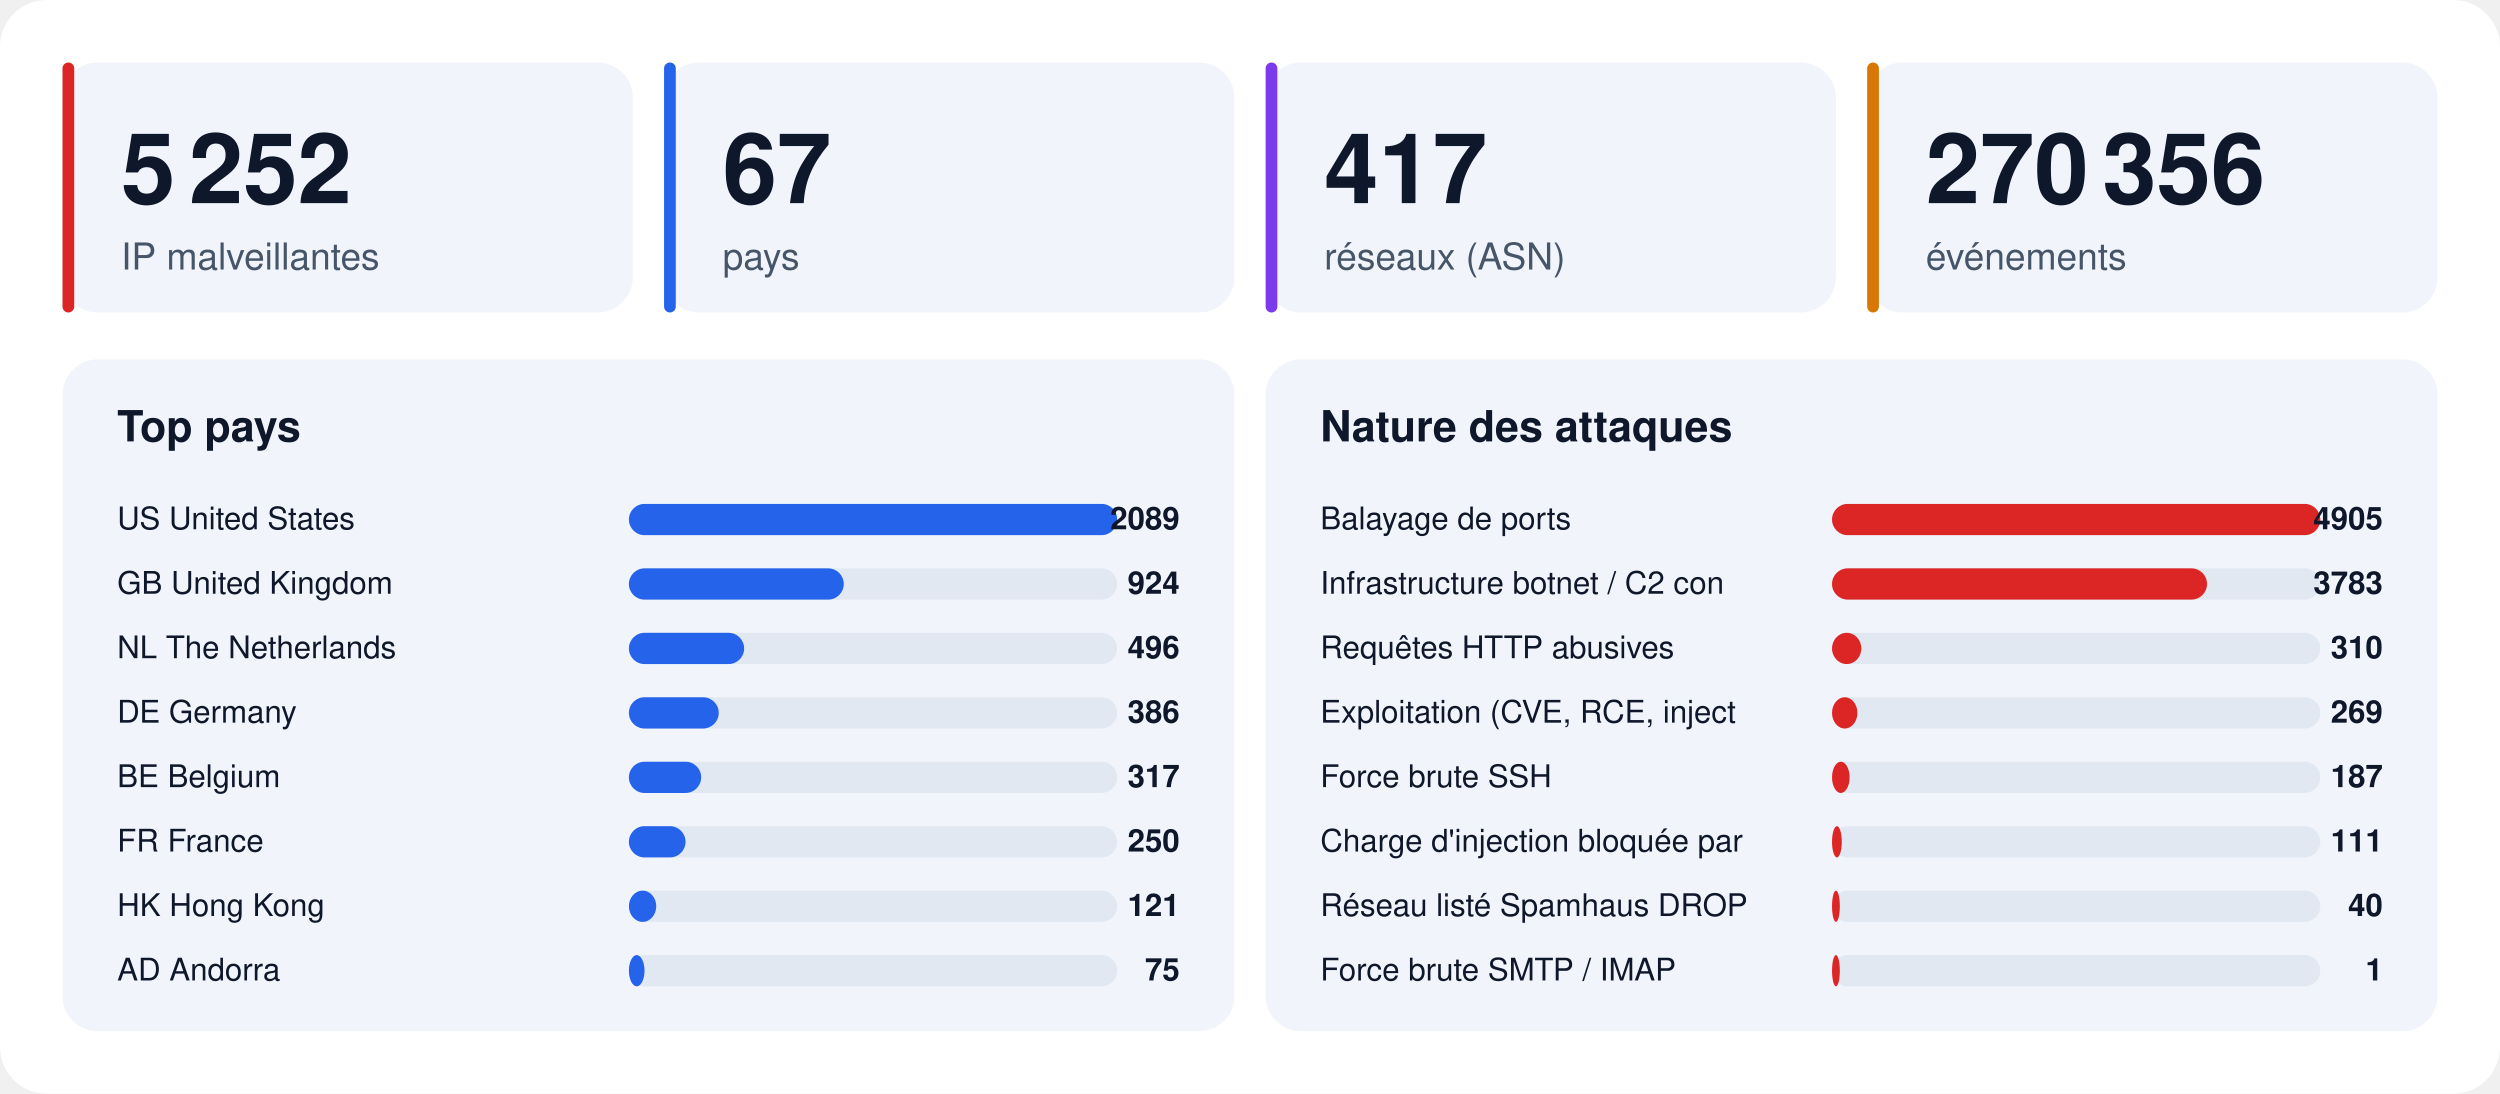
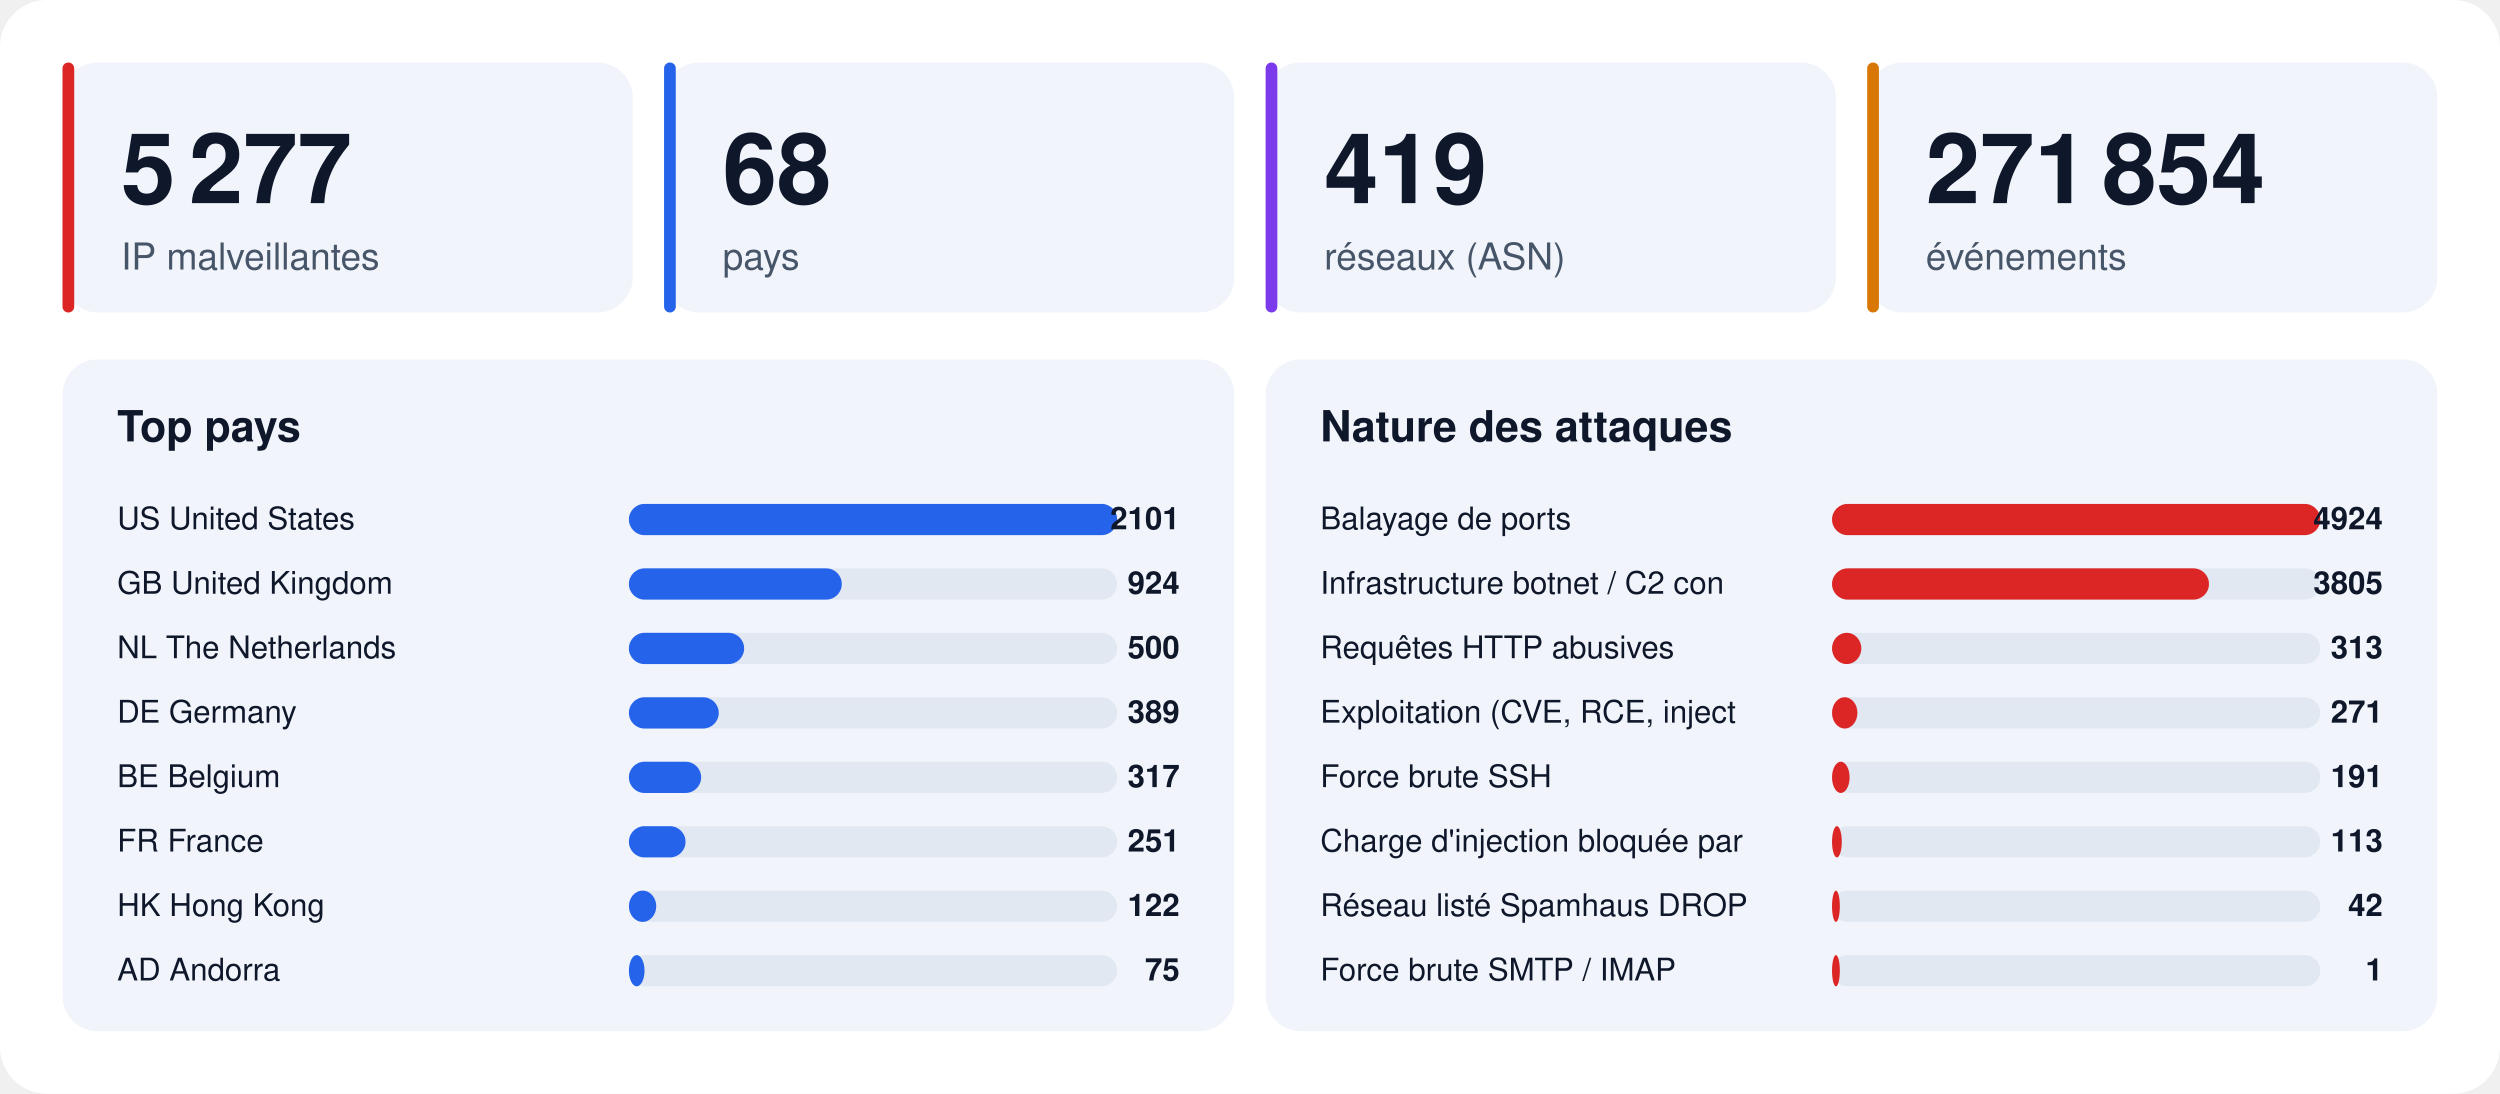
<svg xmlns="http://www.w3.org/2000/svg" width="1280" height="560" viewBox="0 0 1280 560" font-family="-apple-system,BlinkMacSystemFont,'Segoe UI',Helvetica,Arial,sans-serif">
  <rect width="1280" height="560" rx="24" fill="#ffffff" />
  <rect x="32" y="32" width="292" height="128" rx="18" fill="#f1f5fb" />
  <rect x="32" y="32" width="6" height="128" rx="3" fill="#dc2626" />
-   <text x="62" y="104" font-size="50" font-weight="800" fill="#0f172a">5 252</text>
+   <text x="62" y="104" font-size="50" font-weight="800" fill="#0f172a">5 277</text>
  <text x="62" y="138" font-size="19" fill="#475569">IP malveillantes</text>
  <rect x="340" y="32" width="292" height="128" rx="18" fill="#f1f5fb" />
  <rect x="340" y="32" width="6" height="128" rx="3" fill="#2563eb" />
-   <text x="370" y="104" font-size="50" font-weight="800" fill="#0f172a">67</text>
+   <text x="370" y="104" font-size="50" font-weight="800" fill="#0f172a">68</text>
  <text x="370" y="138" font-size="19" fill="#475569">pays</text>
  <rect x="648" y="32" width="292" height="128" rx="18" fill="#f1f5fb" />
  <rect x="648" y="32" width="6" height="128" rx="3" fill="#7c3aed" />
-   <text x="678" y="104" font-size="50" font-weight="800" fill="#0f172a">417</text>
+   <text x="678" y="104" font-size="50" font-weight="800" fill="#0f172a">419</text>
  <text x="678" y="138" font-size="19" fill="#475569">réseaux (ASN)</text>
  <rect x="956" y="32" width="292" height="128" rx="18" fill="#f1f5fb" />
  <rect x="956" y="32" width="6" height="128" rx="3" fill="#d97706" />
-   <text x="986" y="104" font-size="50" font-weight="800" fill="#0f172a">270 356</text>
+   <text x="986" y="104" font-size="50" font-weight="800" fill="#0f172a">271 854</text>
  <text x="986" y="138" font-size="19" fill="#475569">événements</text>
  <rect x="32" y="184" width="600" height="344" rx="18" fill="#f1f5fb" />
  <text x="60" y="226" font-size="22" font-weight="700" fill="#0f172a">Top pays</text>
  <text x="60" y="271" font-size="16" fill="#0f172a">US  United States</text>
  <rect x="322" y="258" width="250" height="16" rx="8" fill="#e2e8f2" />
  <rect x="322" y="258" width="250" height="16" rx="8" fill="#2563eb" />
-   <text x="604" y="271" font-size="16" font-weight="700" text-anchor="end" fill="#0f172a">2089</text>
+   <text x="604" y="271" font-size="16" font-weight="700" text-anchor="end" fill="#0f172a">2101</text>
  <text x="60" y="304" font-size="16" fill="#0f172a">GB  United Kingdom</text>
  <rect x="322" y="291" width="250" height="16" rx="8" fill="#e2e8f2" />
-   <rect x="322" y="291" width="110" height="16" rx="8" fill="#2563eb" />
+   <rect x="322" y="291" width="109" height="16" rx="8" fill="#2563eb" />
  <text x="604" y="304" font-size="16" font-weight="700" text-anchor="end" fill="#0f172a">924</text>
  <text x="60" y="337" font-size="16" fill="#0f172a">NL  The Netherlands</text>
  <rect x="322" y="324" width="250" height="16" rx="8" fill="#e2e8f2" />
  <rect x="322" y="324" width="59" height="16" rx="8" fill="#2563eb" />
-   <text x="604" y="337" font-size="16" font-weight="700" text-anchor="end" fill="#0f172a">496</text>
+   <text x="604" y="337" font-size="16" font-weight="700" text-anchor="end" fill="#0f172a">500</text>
  <text x="60" y="370" font-size="16" fill="#0f172a">DE  Germany</text>
  <rect x="322" y="357" width="250" height="16" rx="8" fill="#e2e8f2" />
  <rect x="322" y="357" width="46" height="16" rx="8" fill="#2563eb" />
-   <text x="604" y="370" font-size="16" font-weight="700" text-anchor="end" fill="#0f172a">386</text>
+   <text x="604" y="370" font-size="16" font-weight="700" text-anchor="end" fill="#0f172a">389</text>
  <text x="60" y="403" font-size="16" fill="#0f172a">BE  Belgium</text>
  <rect x="322" y="390" width="250" height="16" rx="8" fill="#e2e8f2" />
  <rect x="322" y="390" width="37" height="16" rx="8" fill="#2563eb" />
  <text x="604" y="403" font-size="16" font-weight="700" text-anchor="end" fill="#0f172a">317</text>
  <text x="60" y="436" font-size="16" fill="#0f172a">FR  France</text>
  <rect x="322" y="423" width="250" height="16" rx="8" fill="#e2e8f2" />
  <rect x="322" y="423" width="29" height="16" rx="8" fill="#2563eb" />
-   <text x="604" y="436" font-size="16" font-weight="700" text-anchor="end" fill="#0f172a">250</text>
+   <text x="604" y="436" font-size="16" font-weight="700" text-anchor="end" fill="#0f172a">251</text>
  <text x="60" y="469" font-size="16" fill="#0f172a">HK  Hong Kong</text>
  <rect x="322" y="456" width="250" height="16" rx="8" fill="#e2e8f2" />
  <rect x="322" y="456" width="14" height="16" rx="8" fill="#2563eb" />
-   <text x="604" y="469" font-size="16" font-weight="700" text-anchor="end" fill="#0f172a">121</text>
+   <text x="604" y="469" font-size="16" font-weight="700" text-anchor="end" fill="#0f172a">122</text>
  <text x="60" y="502" font-size="16" fill="#0f172a">AD  Andorra</text>
  <rect x="322" y="489" width="250" height="16" rx="8" fill="#e2e8f2" />
  <rect x="322" y="489" width="8" height="16" rx="8" fill="#2563eb" />
  <text x="604" y="502" font-size="16" font-weight="700" text-anchor="end" fill="#0f172a">75</text>
  <rect x="648" y="184" width="600" height="344" rx="18" fill="#f1f5fb" />
  <text x="676" y="226" font-size="22" font-weight="700" fill="#0f172a">Nature des attaques</text>
  <text x="676" y="271" font-size="16" fill="#0f172a">Balayage de ports</text>
  <rect x="938" y="258" width="250" height="16" rx="8" fill="#e2e8f2" />
  <rect x="938" y="258" width="250" height="16" rx="8" fill="#dc2626" />
-   <text x="1220" y="271" font-size="16" font-weight="700" text-anchor="end" fill="#0f172a">4905</text>
+   <text x="1220" y="271" font-size="16" font-weight="700" text-anchor="end" fill="#0f172a">4924</text>
  <text x="676" y="304" font-size="16" fill="#0f172a">Infrastructure botnet / C2 con</text>
  <rect x="938" y="291" width="250" height="16" rx="8" fill="#e2e8f2" />
-   <rect x="938" y="291" width="192" height="16" rx="8" fill="#dc2626" />
-   <text x="1220" y="304" font-size="16" font-weight="700" text-anchor="end" fill="#0f172a">3783</text>
+   <rect x="938" y="291" width="193" height="16" rx="8" fill="#dc2626" />
+   <text x="1220" y="304" font-size="16" font-weight="700" text-anchor="end" fill="#0f172a">3805</text>
  <text x="676" y="337" font-size="16" fill="#0f172a">Requêtes HTTP abusives</text>
  <rect x="938" y="324" width="250" height="16" rx="8" fill="#e2e8f2" />
  <rect x="938" y="324" width="15" height="16" rx="8" fill="#dc2626" />
-   <text x="1220" y="337" font-size="16" font-weight="700" text-anchor="end" fill="#0f172a">310</text>
+   <text x="1220" y="337" font-size="16" font-weight="700" text-anchor="end" fill="#0f172a">313</text>
  <text x="676" y="370" font-size="16" fill="#0f172a">Exploitation (CVE, RCE, inject</text>
  <rect x="938" y="357" width="250" height="16" rx="8" fill="#e2e8f2" />
  <rect x="938" y="357" width="13" height="16" rx="8" fill="#dc2626" />
-   <text x="1220" y="370" font-size="16" font-weight="700" text-anchor="end" fill="#0f172a">269</text>
+   <text x="1220" y="370" font-size="16" font-weight="700" text-anchor="end" fill="#0f172a">271</text>
  <text x="676" y="403" font-size="16" fill="#0f172a">Force brute SSH</text>
  <rect x="938" y="390" width="250" height="16" rx="8" fill="#e2e8f2" />
  <rect x="938" y="390" width="9" height="16" rx="8" fill="#dc2626" />
-   <text x="1220" y="403" font-size="16" font-weight="700" text-anchor="end" fill="#0f172a">187</text>
+   <text x="1220" y="403" font-size="16" font-weight="700" text-anchor="end" fill="#0f172a">191</text>
  <text x="676" y="436" font-size="16" fill="#0f172a">Charge d'injection bloquée par</text>
  <rect x="938" y="423" width="250" height="16" rx="8" fill="#e2e8f2" />
  <rect x="938" y="423" width="5" height="16" rx="8" fill="#dc2626" />
-   <text x="1220" y="436" font-size="16" font-weight="700" text-anchor="end" fill="#0f172a">111</text>
+   <text x="1220" y="436" font-size="16" font-weight="700" text-anchor="end" fill="#0f172a">113</text>
  <text x="676" y="469" font-size="16" fill="#0f172a">Réseau listé Spamhaus DROP</text>
  <rect x="938" y="456" width="250" height="16" rx="8" fill="#e2e8f2" />
  <rect x="938" y="456" width="4" height="16" rx="8" fill="#dc2626" />
-   <text x="1220" y="469" font-size="16" font-weight="700" text-anchor="end" fill="#0f172a">40</text>
+   <text x="1220" y="469" font-size="16" font-weight="700" text-anchor="end" fill="#0f172a">42</text>
  <text x="676" y="502" font-size="16" fill="#0f172a">Force brute SMTP / IMAP</text>
  <rect x="938" y="489" width="250" height="16" rx="8" fill="#e2e8f2" />
  <rect x="938" y="489" width="4" height="16" rx="8" fill="#dc2626" />
  <text x="1220" y="502" font-size="16" font-weight="700" text-anchor="end" fill="#0f172a">1</text>
</svg>
